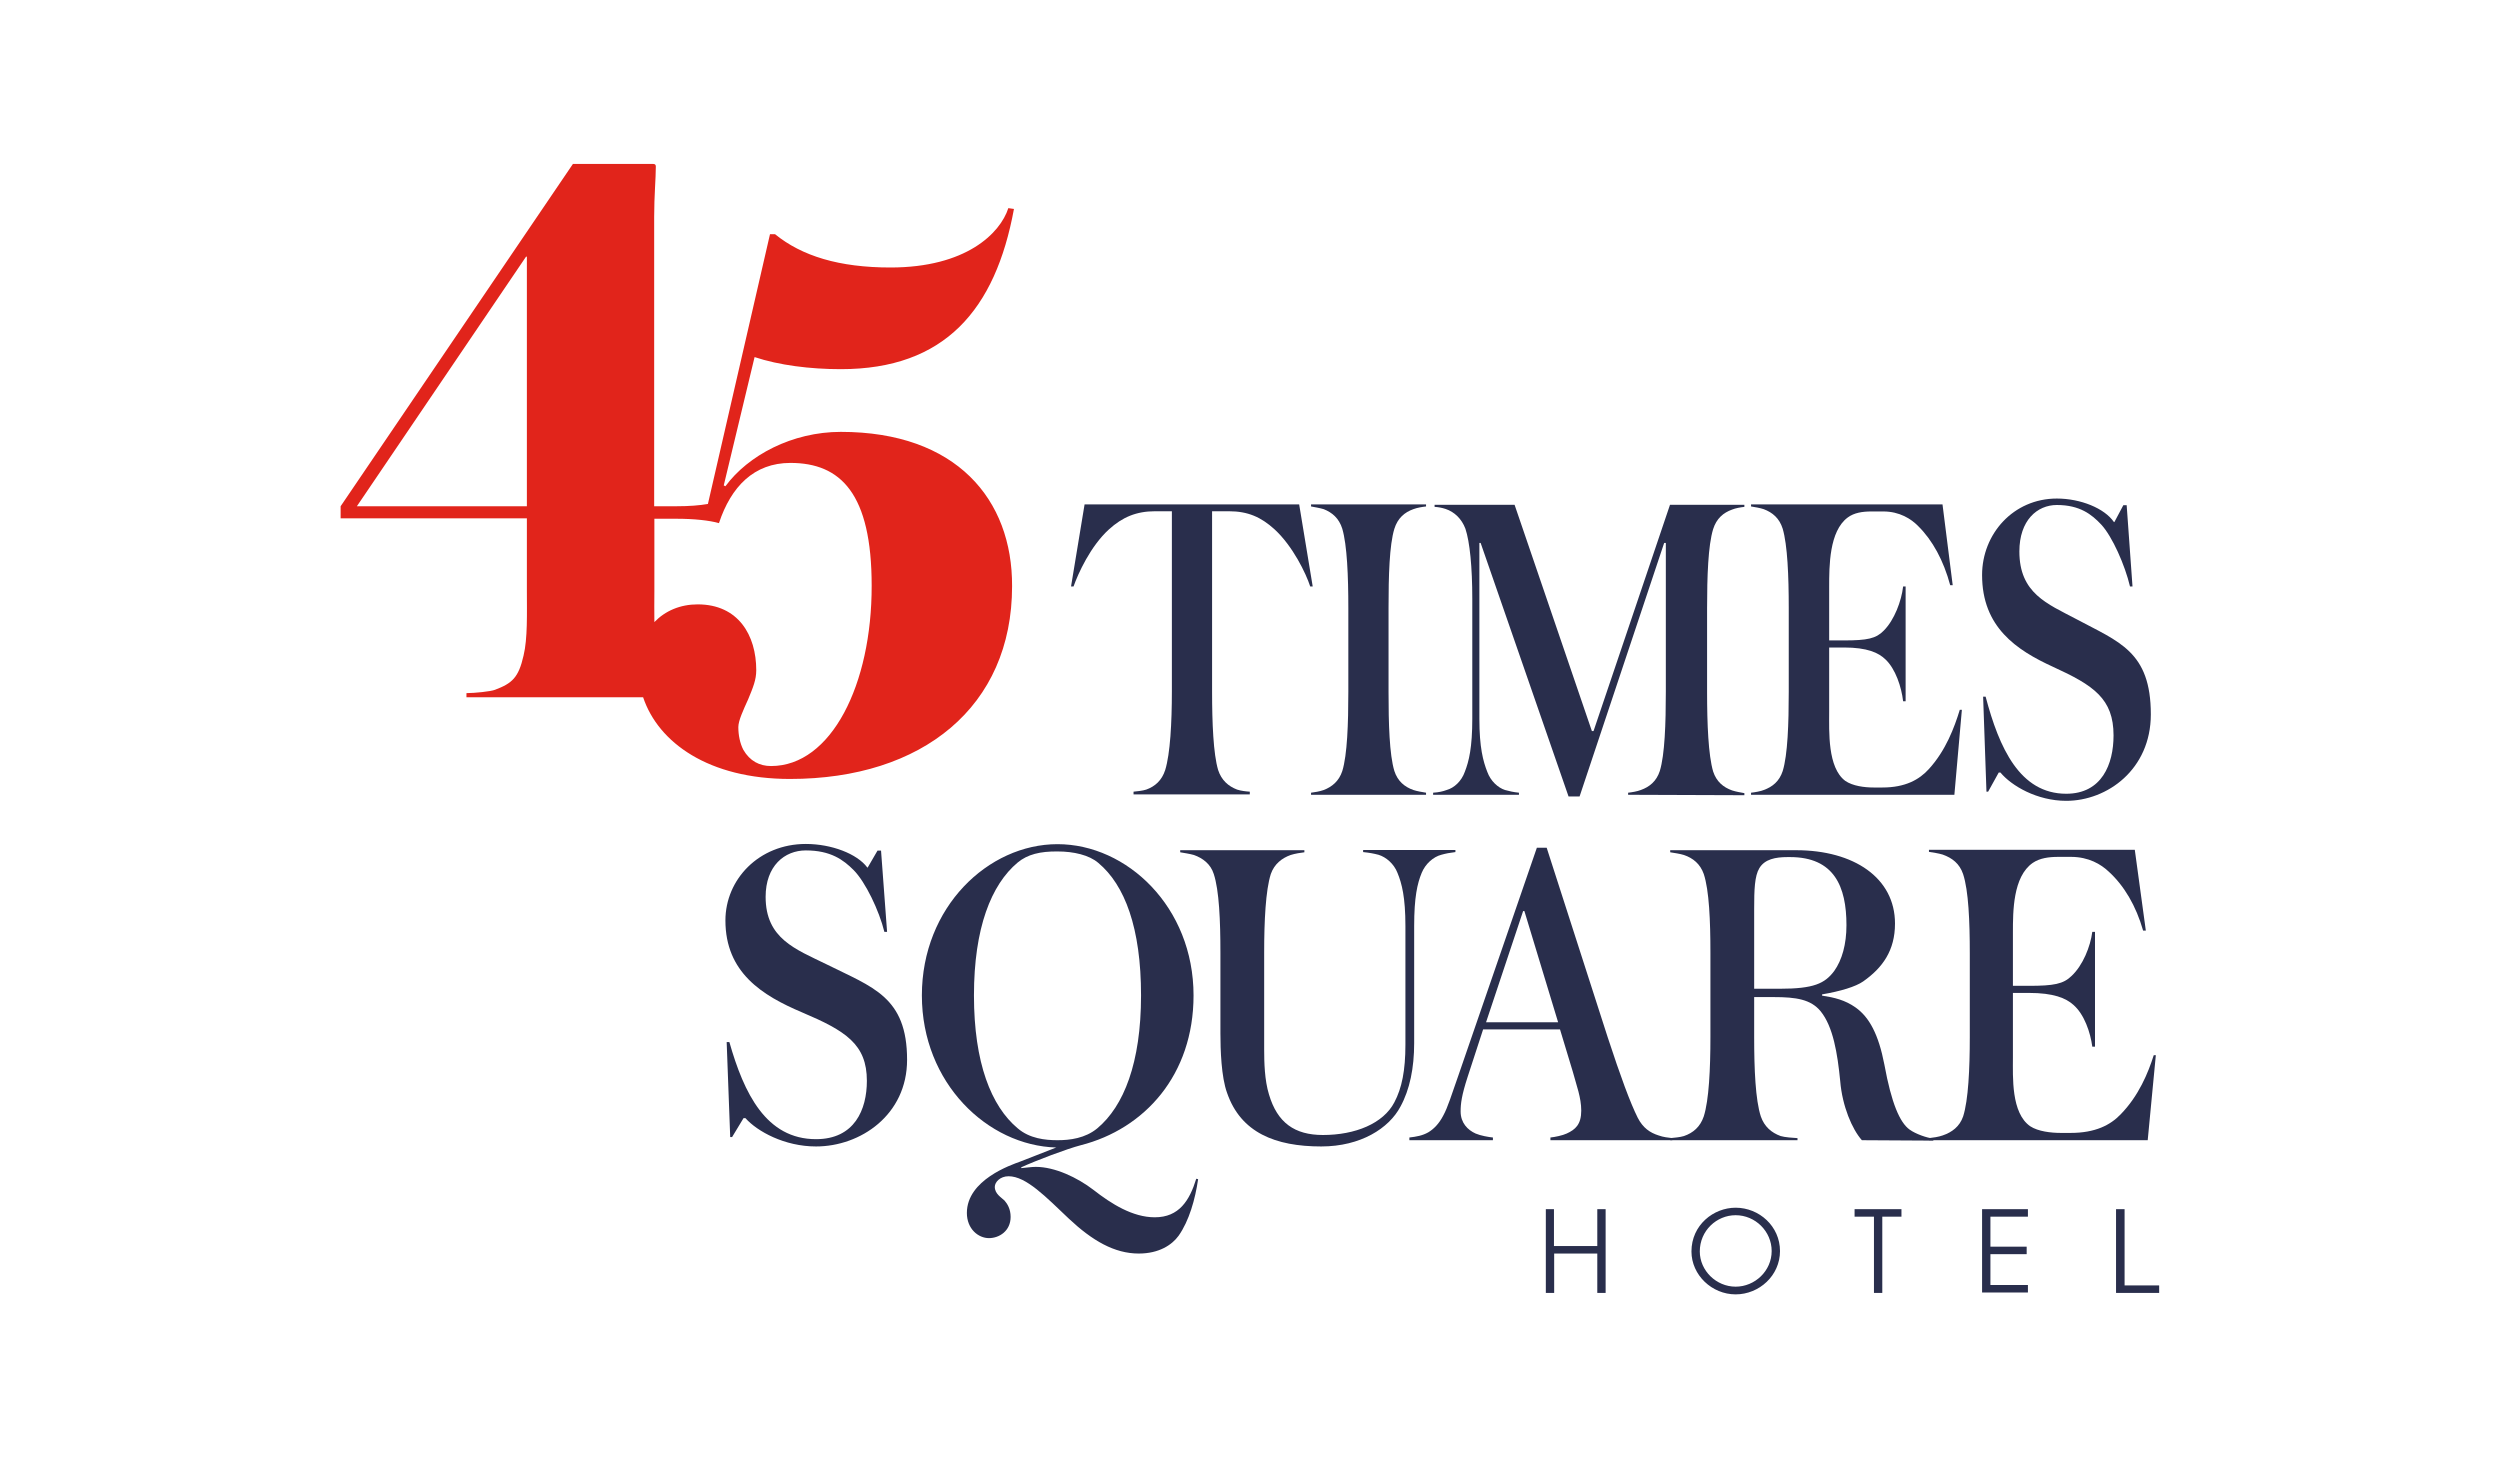
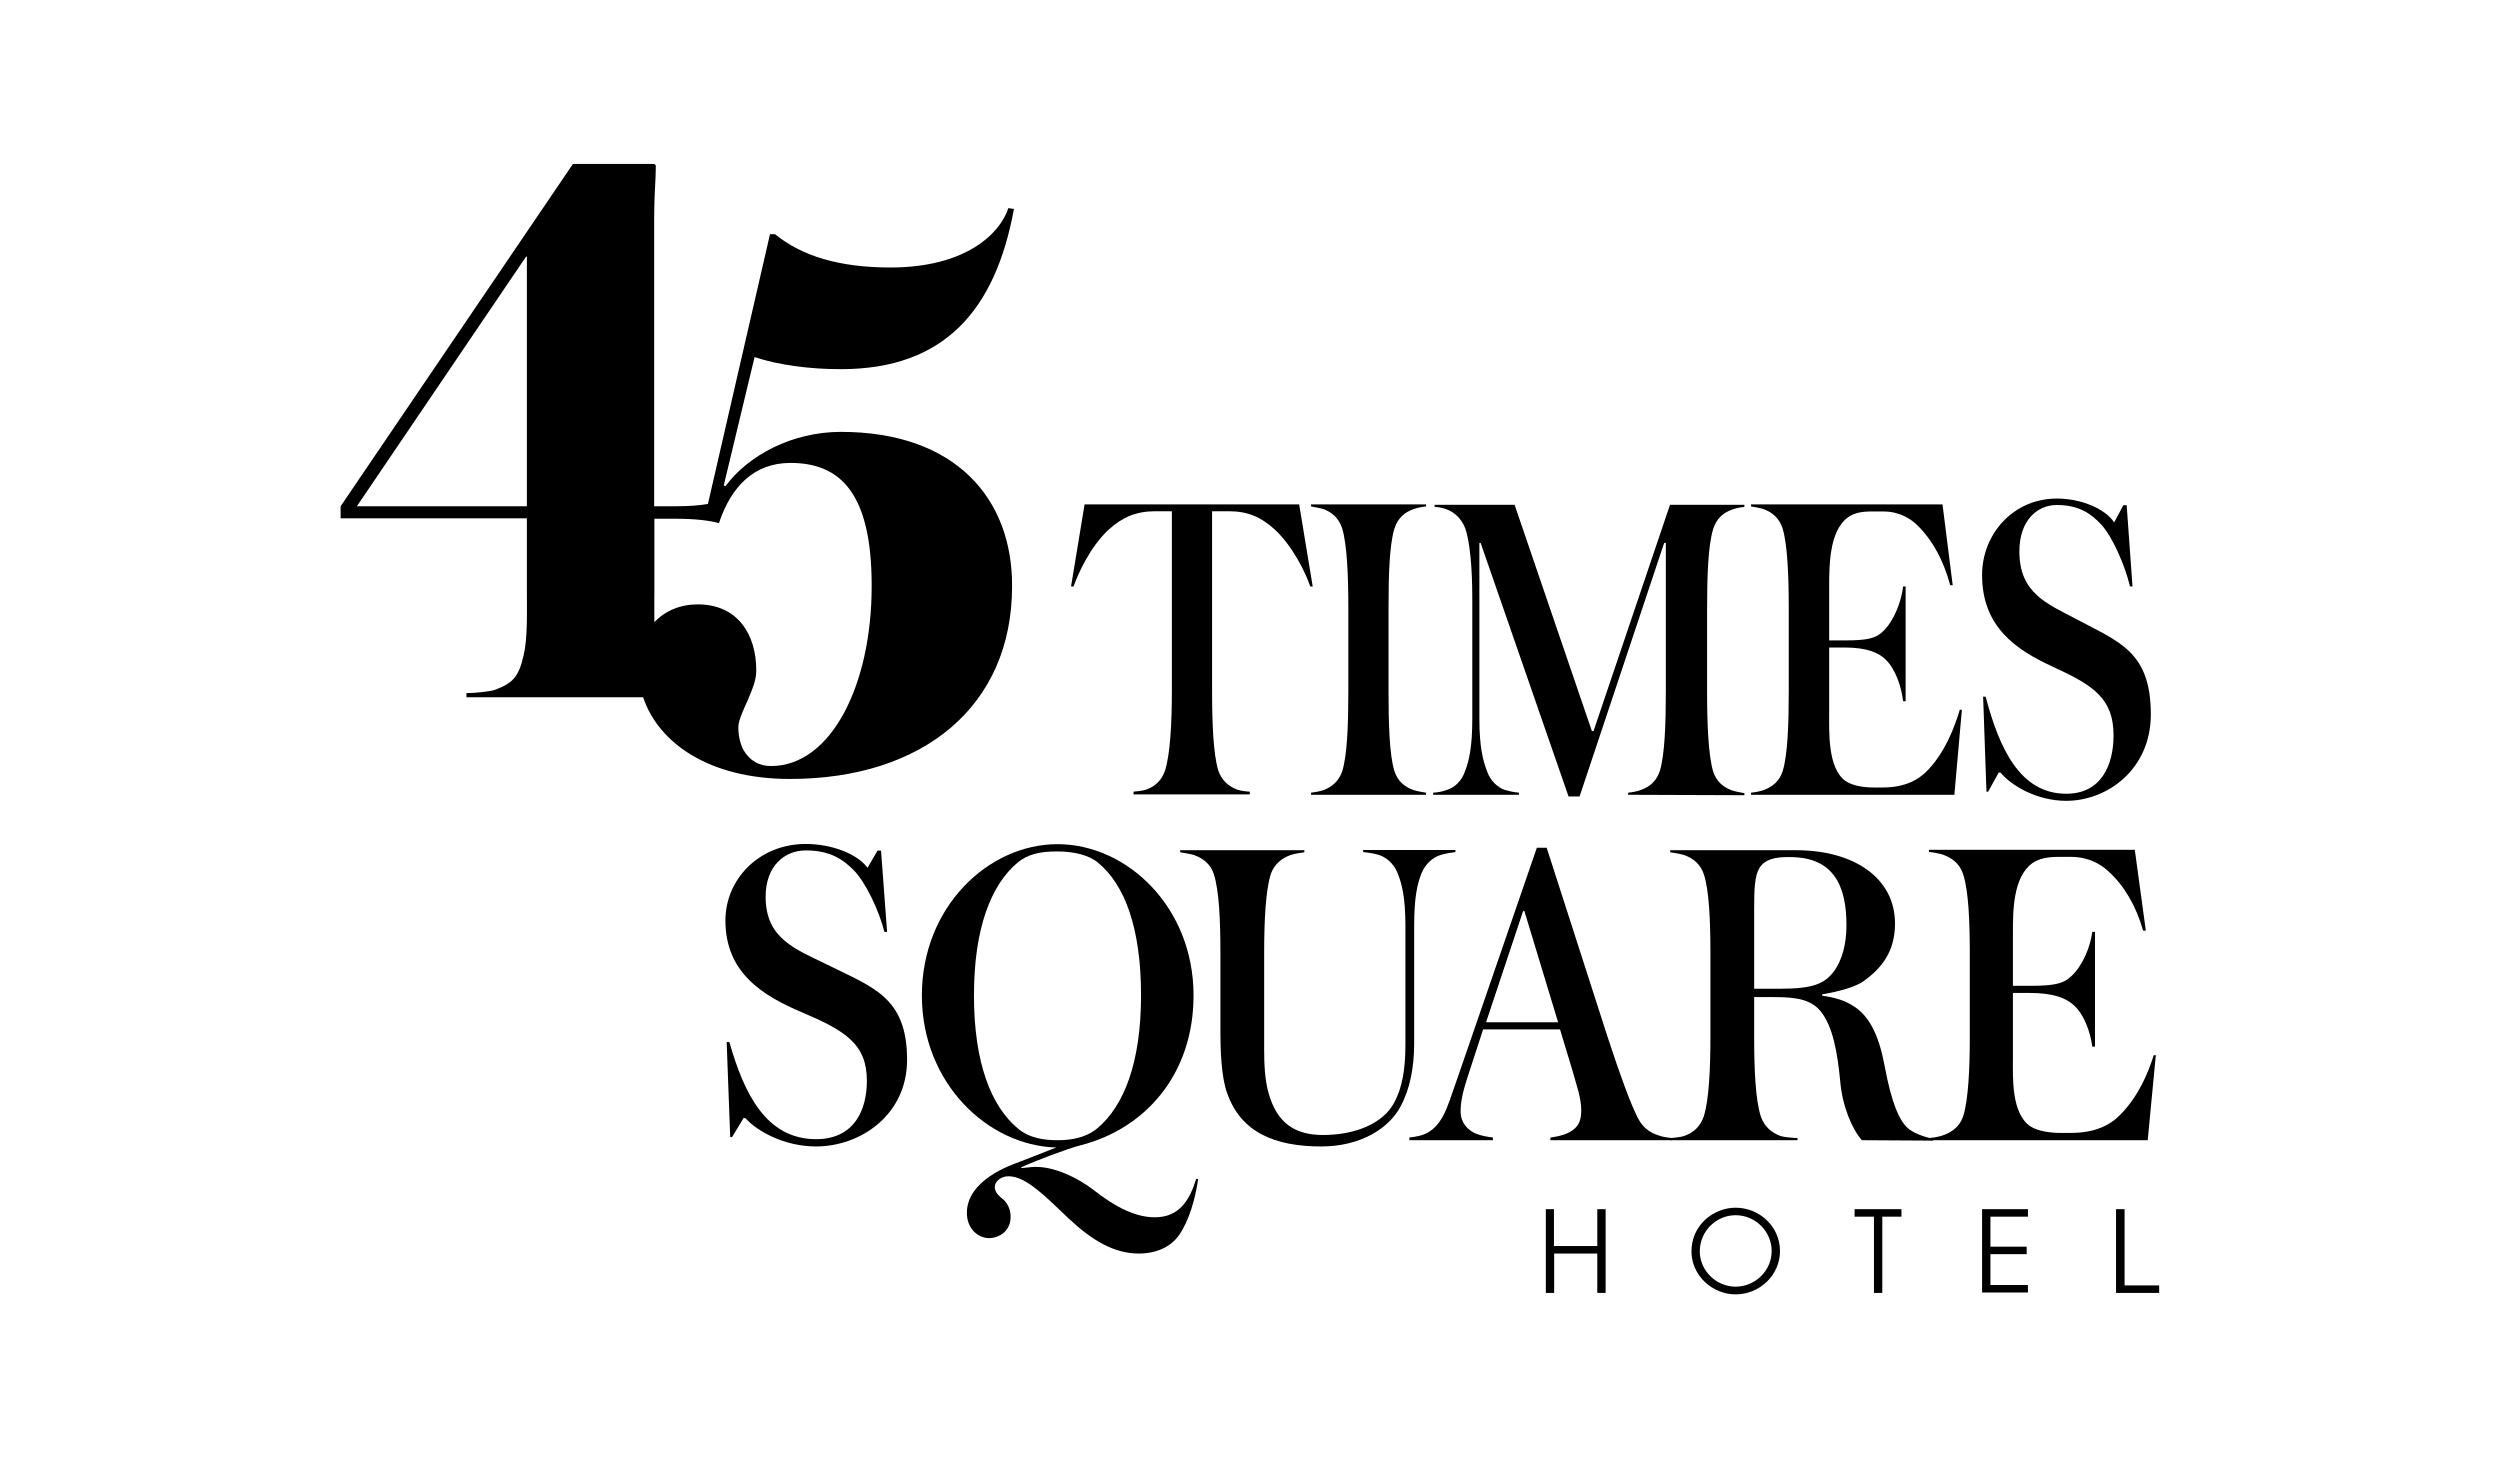
<svg xmlns="http://www.w3.org/2000/svg" version="1.1" id="Capa_1" x="0px" y="0px" viewBox="0 0 120 70" style="enable-background:new 0 0 120 70;" xml:space="preserve">
  <style type="text/css">
- 	.st0{fill:#292E4C;}
- 	.st1{fill:#E1241B;}
+ 	#TS_hotels-Capa_1 .st0{fill:#292E4C;}
+ 	#TS_hotels-Capa_1 .st1{fill:#E1241B;}
</style>
  <g>
    <g>
      <path class="st0" d="M74.19,58.04h0.4v1.77h2.08v-1.77h0.4v4.02h-0.4v-1.89H74.6v1.89h-0.4V58.04z" />
      <path class="st0" d="M83.31,57.97c1.13,0,2.13,0.89,2.13,2.08c0,1.18-1,2.08-2.13,2.08c-1.14,0-2.12-0.93-2.12-2.06    C81.19,58.8,82.25,57.97,83.31,57.97z M83.31,61.76c0.93,0,1.73-0.76,1.73-1.71c0-0.94-0.78-1.72-1.73-1.72    c-0.91,0-1.72,0.74-1.72,1.74C81.59,60.99,82.38,61.76,83.31,61.76z" />
      <path class="st0" d="M89.94,58.4h-0.92v-0.36h2.25v0.36h-0.92v3.66h-0.4V58.4z" />
      <path class="st0" d="M95.14,58.04h2.2v0.36h-1.8v1.44h1.74v0.36h-1.74v1.48h1.8v0.36h-2.2V58.04z" />
      <path class="st0" d="M101.58,58.04h0.4v3.66h1.66v0.36h-2.07V58.04z" />
      <path class="st1" d="M40.36,20.73c-2.34,0-4.45,1.13-5.54,2.61l-0.08-0.04l1.48-6.16c1.17,0.39,2.66,0.58,4.14,0.58    c4.99,0,7.42-2.85,8.31-7.69L48.4,9.99c-0.39,1.21-2.03,2.85-5.66,2.85c-2.46,0-4.25-0.55-5.54-1.6h-0.24l-2.98,12.95    c-0.4,0.07-0.89,0.11-1.52,0.11h-1.06V10.41c0-1.02,0.08-1.84,0.08-2.42c0-0.08-0.04-0.12-0.12-0.12h-3.86L16.35,24.3v0.58h8.94    v3.47c0,1.09,0.04,2.3-0.16,3.12c-0.24,1.06-0.55,1.33-1.37,1.64c-0.2,0.08-0.98,0.16-1.37,0.16v0.2h8.48    c0.73,2.18,3.15,3.92,7.05,3.92c6.36,0,10.66-3.47,10.66-9.25C48.6,23.97,45.9,20.73,40.36,20.73z M25.29,24.3h-8.16l8.12-11.98    h0.04V24.3z M37.01,36.77c-0.55,0-1.02-0.24-1.33-0.78c-0.16-0.31-0.24-0.7-0.24-1.09c0-0.31,0.24-0.82,0.47-1.33    c0.24-0.58,0.39-0.94,0.39-1.4c0-1.68-0.86-3.16-2.81-3.16c-0.84,0-1.56,0.31-2.08,0.85c-0.01-0.49,0-1,0-1.49v-3.47h1.06    c0.85,0,1.58,0.08,2.04,0.21c0.58-1.75,1.68-2.89,3.43-2.89c2.42,0,3.9,1.48,3.9,5.89C41.85,32.86,39.9,36.77,37.01,36.77z" />
      <path class="st0" d="M62.89,28.15c-0.2-0.62-0.83-1.93-1.71-2.74c-0.65-0.59-1.28-0.87-2.19-0.87h-0.81v8.65    c0,1.51,0.06,2.99,0.29,3.77c0.16,0.49,0.49,0.78,0.91,0.94c0.18,0.06,0.43,0.09,0.61,0.1v0.13h-5.58v-0.13    c0.18-0.02,0.43-0.04,0.61-0.1c0.42-0.15,0.75-0.44,0.91-0.94c0.24-0.78,0.32-2.27,0.32-3.77v-8.65h-0.81    c-0.89,0-1.56,0.28-2.21,0.87c-0.89,0.81-1.48,2.12-1.7,2.74h-0.12l0.65-3.94h10.3l0.65,3.94L62.89,28.15L62.89,28.15z" />
      <path class="st0" d="M62.93,38.15v-0.1c0.16-0.02,0.42-0.06,0.61-0.13c0.39-0.15,0.73-0.42,0.89-0.91    c0.24-0.78,0.29-2.29,0.29-3.8v-4.03c0-1.53-0.06-3.01-0.29-3.8c-0.16-0.51-0.49-0.78-0.89-0.94c-0.2-0.06-0.46-0.1-0.61-0.13    v-0.1h5.52v0.1c-0.18,0.02-0.43,0.06-0.61,0.13c-0.42,0.15-0.75,0.43-0.91,0.94c-0.24,0.78-0.28,2.27-0.28,3.8v4.03    c0,1.51,0.04,3.01,0.28,3.8c0.16,0.49,0.49,0.76,0.91,0.91c0.18,0.06,0.43,0.1,0.61,0.13v0.1H62.93z" />
      <path class="st0" d="M78.15,38.15v-0.1c0.18-0.02,0.43-0.06,0.61-0.13c0.42-0.15,0.75-0.42,0.91-0.91    c0.24-0.78,0.29-2.29,0.29-3.8v-7.15h-0.08l-4.06,12.17h-0.53l-4.22-12.17h-0.06v8.44c0,1.38,0.18,2.04,0.38,2.55    c0.16,0.44,0.51,0.76,0.85,0.87c0.22,0.06,0.39,0.1,0.67,0.13v0.1h-4.12v-0.1c0.28-0.02,0.46-0.06,0.65-0.13    c0.36-0.1,0.71-0.42,0.87-0.87c0.2-0.51,0.36-1.17,0.36-2.55v-5.75c0-1.53-0.12-2.74-0.33-3.37c-0.18-0.48-0.53-0.81-0.95-0.95    c-0.18-0.06-0.36-0.09-0.53-0.1v-0.1h3.84l3.71,10.86h0.08l3.67-10.86h3.57v0.1c-0.18,0.02-0.42,0.06-0.59,0.13    c-0.42,0.15-0.75,0.43-0.91,0.94c-0.24,0.78-0.29,2.27-0.29,3.8v4.03c0,1.51,0.06,3.01,0.29,3.8c0.16,0.49,0.49,0.76,0.91,0.91    c0.18,0.06,0.42,0.1,0.59,0.13v0.1L78.15,38.15L78.15,38.15z" />
      <path class="st0" d="M93.81,38.15h-9.76v-0.1c0.18-0.02,0.43-0.06,0.61-0.13c0.42-0.15,0.75-0.42,0.91-0.91    c0.24-0.78,0.29-2.29,0.29-3.8v-4.03c0-1.53-0.06-3.01-0.29-3.8c-0.16-0.51-0.49-0.78-0.91-0.94c-0.18-0.06-0.43-0.1-0.61-0.13    v-0.1h9.19l0.49,3.88h-0.12c-0.32-1.19-0.85-2.16-1.54-2.84c-0.33-0.34-0.89-0.7-1.67-0.7h-0.57c-0.43,0-0.83,0.06-1.14,0.29    c-0.89,0.66-0.89,2.33-0.89,3.33v2.57h0.71c1.13,0,1.54-0.09,1.91-0.47c0.51-0.51,0.85-1.42,0.93-2.12h0.12v5.51h-0.12    c-0.08-0.68-0.36-1.55-0.85-2.01c-0.33-0.32-0.87-0.57-1.99-0.57h-0.71v3.09c0,0.95-0.08,2.67,0.77,3.31    c0.36,0.25,0.93,0.32,1.36,0.32h0.43c1.1,0,1.77-0.38,2.23-0.89c0.81-0.89,1.22-1.99,1.48-2.84h0.1L93.81,38.15z" />
      <path class="st0" d="M99.18,38.44c-1.4,0-2.63-0.72-3.16-1.36h-0.08L95.43,38h-0.08l-0.16-4.56h0.12    c0.65,2.46,1.64,4.66,3.87,4.66c1.71,0,2.27-1.42,2.27-2.8c0-1.76-0.95-2.4-2.9-3.29c-1.77-0.81-3.41-1.91-3.41-4.41    c0-1.97,1.5-3.67,3.59-3.67c1.14,0,2.29,0.47,2.74,1.13h0.02l0.43-0.81h0.16l0.28,3.9h-0.12c-0.24-1.02-0.85-2.4-1.38-2.97    c-0.46-0.49-1.03-0.94-2.13-0.94c-0.95,0-1.8,0.74-1.8,2.23c0,2.01,1.34,2.51,2.72,3.24c2.05,1.1,3.59,1.55,3.59,4.58    C103.24,36.93,101.15,38.44,99.18,38.44z" />
      <g>
        <path class="st0" d="M39.17,55.03c-1.51,0-2.82-0.72-3.39-1.36h-0.09l-0.55,0.91h-0.09l-0.17-4.56h0.13     c0.7,2.46,1.76,4.66,4.16,4.66c1.85,0,2.44-1.42,2.44-2.8c0-1.76-1.02-2.4-3.12-3.29c-1.91-0.81-3.67-1.91-3.67-4.41     c0-1.97,1.61-3.67,3.86-3.67c1.23,0,2.46,0.47,2.95,1.13h0.02l0.47-0.81h0.17l0.29,3.9h-0.13c-0.25-1.02-0.91-2.4-1.48-2.97     c-0.49-0.49-1.1-0.94-2.29-0.94c-1.02,0-1.93,0.74-1.93,2.23c0,2.01,1.44,2.51,2.93,3.24c2.2,1.1,3.86,1.55,3.86,4.58     C43.54,53.52,41.3,55.03,39.17,55.03z" />
        <path class="st0" d="M56.57,59.32c-0.32,0.44-0.94,0.85-1.91,0.85c-1.17,0-2.23-0.62-3.35-1.67c-1.1-1.04-2.05-2.04-2.9-2.04     c-0.4,0-0.66,0.28-0.66,0.51c0,0.34,0.32,0.51,0.47,0.66c0.13,0.15,0.29,0.4,0.29,0.78c0,0.68-0.55,1.02-1.04,1.02     c-0.51,0-1.06-0.44-1.06-1.21c0-1.59,2.14-2.31,2.55-2.46l1.74-0.68c-3.29-0.09-6.45-3.09-6.45-7.3c0-4.24,3.18-7.26,6.51-7.26     c3.33,0,6.53,3.01,6.53,7.26c0,3.82-2.35,6.41-5.41,7.19c-0.66,0.17-2.16,0.74-2.86,1.06v0.04c0.28-0.02,0.47-0.06,0.7-0.06     c0.91,0,1.99,0.51,2.76,1.1c0.87,0.68,1.89,1.32,2.95,1.32c1.17,0,1.67-0.81,1.99-1.85l0.09,0.02     C57.37,57.56,57.08,58.6,56.57,59.32z M48.85,41.4c-1.27,1.06-2.1,3.14-2.1,6.38s0.83,5.32,2.1,6.38     c0.57,0.49,1.32,0.57,1.91,0.57c0.59,0,1.33-0.09,1.91-0.57c1.27-1.06,2.1-3.14,2.1-6.38s-0.78-5.3-2.05-6.36     c-0.44-0.38-1.19-0.55-1.95-0.55C49.93,40.86,49.32,41.01,48.85,41.4z" />
        <path class="st0" d="M69.18,41.03c-0.38,0.1-0.76,0.43-0.94,0.87c-0.21,0.51-0.36,1.17-0.36,2.55v5.62     c0,1.19-0.21,2.23-0.66,3.05c-0.55,1.04-1.91,1.91-3.8,1.91c-2.2,0-3.86-0.66-4.52-2.57c-0.28-0.76-0.32-2.08-0.32-2.86v-3.88     c0-1.51-0.06-2.99-0.32-3.77c-0.15-0.48-0.53-0.76-0.95-0.91c-0.21-0.06-0.49-0.1-0.66-0.13v-0.1h5.96v0.1     c-0.17,0.02-0.44,0.06-0.66,0.13c-0.42,0.15-0.78,0.43-0.95,0.91c-0.25,0.78-0.32,2.27-0.32,3.77v4.65     c0,0.62,0.02,1.48,0.23,2.16c0.4,1.36,1.23,1.95,2.59,1.95c1.55,0,2.9-0.55,3.43-1.57c0.36-0.68,0.53-1.53,0.53-2.76v-5.7     c0-1.38-0.17-2.04-0.38-2.55c-0.17-0.44-0.55-0.76-0.91-0.87c-0.23-0.06-0.44-0.1-0.74-0.13v-0.1h4.43v0.1     C69.6,40.93,69.39,40.97,69.18,41.03z" />
        <path class="st0" d="M74.42,54.73v-0.13c0.21-0.02,0.59-0.1,0.78-0.19c0.42-0.19,0.7-0.44,0.7-1.1c0-0.63-0.23-1.21-0.4-1.85     l-0.62-2.05h-3.69l-0.74,2.27c-0.29,0.89-0.34,1.29-0.34,1.67c0,0.55,0.34,0.89,0.72,1.06c0.23,0.1,0.62,0.17,0.83,0.19v0.13     h-4.01v-0.13c0.34-0.04,0.63-0.09,0.91-0.25c0.25-0.15,0.51-0.4,0.72-0.81c0.21-0.38,0.4-1,0.72-1.91l3.77-10.94h0.47l2.93,9.1     c0.62,1.89,1.08,3.14,1.44,3.86c0.25,0.49,0.59,0.72,1,0.85c0.25,0.09,0.44,0.1,0.66,0.13v0.1L74.42,54.73L74.42,54.73z      M73.17,43.73h-0.06l-1.78,5.34h3.46L73.17,43.73z" />
        <path class="st0" d="M89.37,54.73c-0.47-0.53-0.94-1.63-1.04-2.84c-0.13-1.33-0.34-2.61-0.94-3.35     c-0.47-0.57-1.17-0.68-2.25-0.68H84.2v1.93c0,1.51,0.06,3.01,0.32,3.8c0.17,0.49,0.51,0.78,0.95,0.94     c0.19,0.06,0.62,0.09,0.81,0.1v0.1h-6.11v-0.1c0.19-0.02,0.47-0.04,0.66-0.1c0.44-0.15,0.78-0.44,0.95-0.94     c0.25-0.78,0.32-2.29,0.32-3.8v-4.07c0-1.51-0.06-2.99-0.32-3.77c-0.17-0.48-0.51-0.76-0.95-0.91c-0.19-0.06-0.47-0.1-0.66-0.13     v-0.1h6.04c2.78,0,4.75,1.33,4.75,3.52c0,1.29-0.59,2.12-1.53,2.78c-0.36,0.25-1.08,0.47-1.97,0.62v0.06     c0.59,0.09,1.1,0.21,1.61,0.57c0.66,0.47,1.1,1.29,1.38,2.74c0.34,1.86,0.74,2.78,1.21,3.12c0.29,0.21,0.83,0.4,1.14,0.43v0.1     L89.37,54.73L89.37,54.73z M85.81,41.14c-0.59,0-1.1,0.1-1.36,0.53c-0.23,0.38-0.25,1.04-0.25,1.95v3.84h1.23     c1.63,0,2.16-0.25,2.61-0.85c0.38-0.53,0.59-1.29,0.59-2.2c0-1.86-0.59-3.27-2.71-3.27L85.81,41.14L85.81,41.14z" />
        <path class="st0" d="M103.09,54.73h-10.5v-0.1c0.19-0.02,0.47-0.06,0.66-0.13c0.44-0.15,0.81-0.42,0.98-0.91     c0.25-0.78,0.32-2.29,0.32-3.8v-4.03c0-1.53-0.06-3.01-0.32-3.8c-0.17-0.51-0.53-0.78-0.98-0.94c-0.19-0.06-0.47-0.1-0.66-0.13     v-0.1h9.88l0.53,3.88h-0.13c-0.34-1.19-0.91-2.16-1.66-2.84c-0.36-0.34-0.95-0.7-1.8-0.7H98.8c-0.47,0-0.89,0.06-1.23,0.29     c-0.95,0.66-0.95,2.33-0.95,3.33v2.57h0.76c1.21,0,1.66-0.09,2.05-0.47c0.55-0.51,0.91-1.42,1-2.12h0.13v5.51h-0.13     c-0.09-0.68-0.38-1.55-0.91-2.01c-0.36-0.32-0.94-0.57-2.14-0.57h-0.76v3.09c0,0.95-0.09,2.67,0.83,3.31     c0.38,0.25,1,0.32,1.47,0.32h0.47c1.19,0,1.91-0.38,2.4-0.89c0.87-0.89,1.32-1.99,1.59-2.84h0.1L103.09,54.73z" />
      </g>
    </g>
  </g>
</svg>
